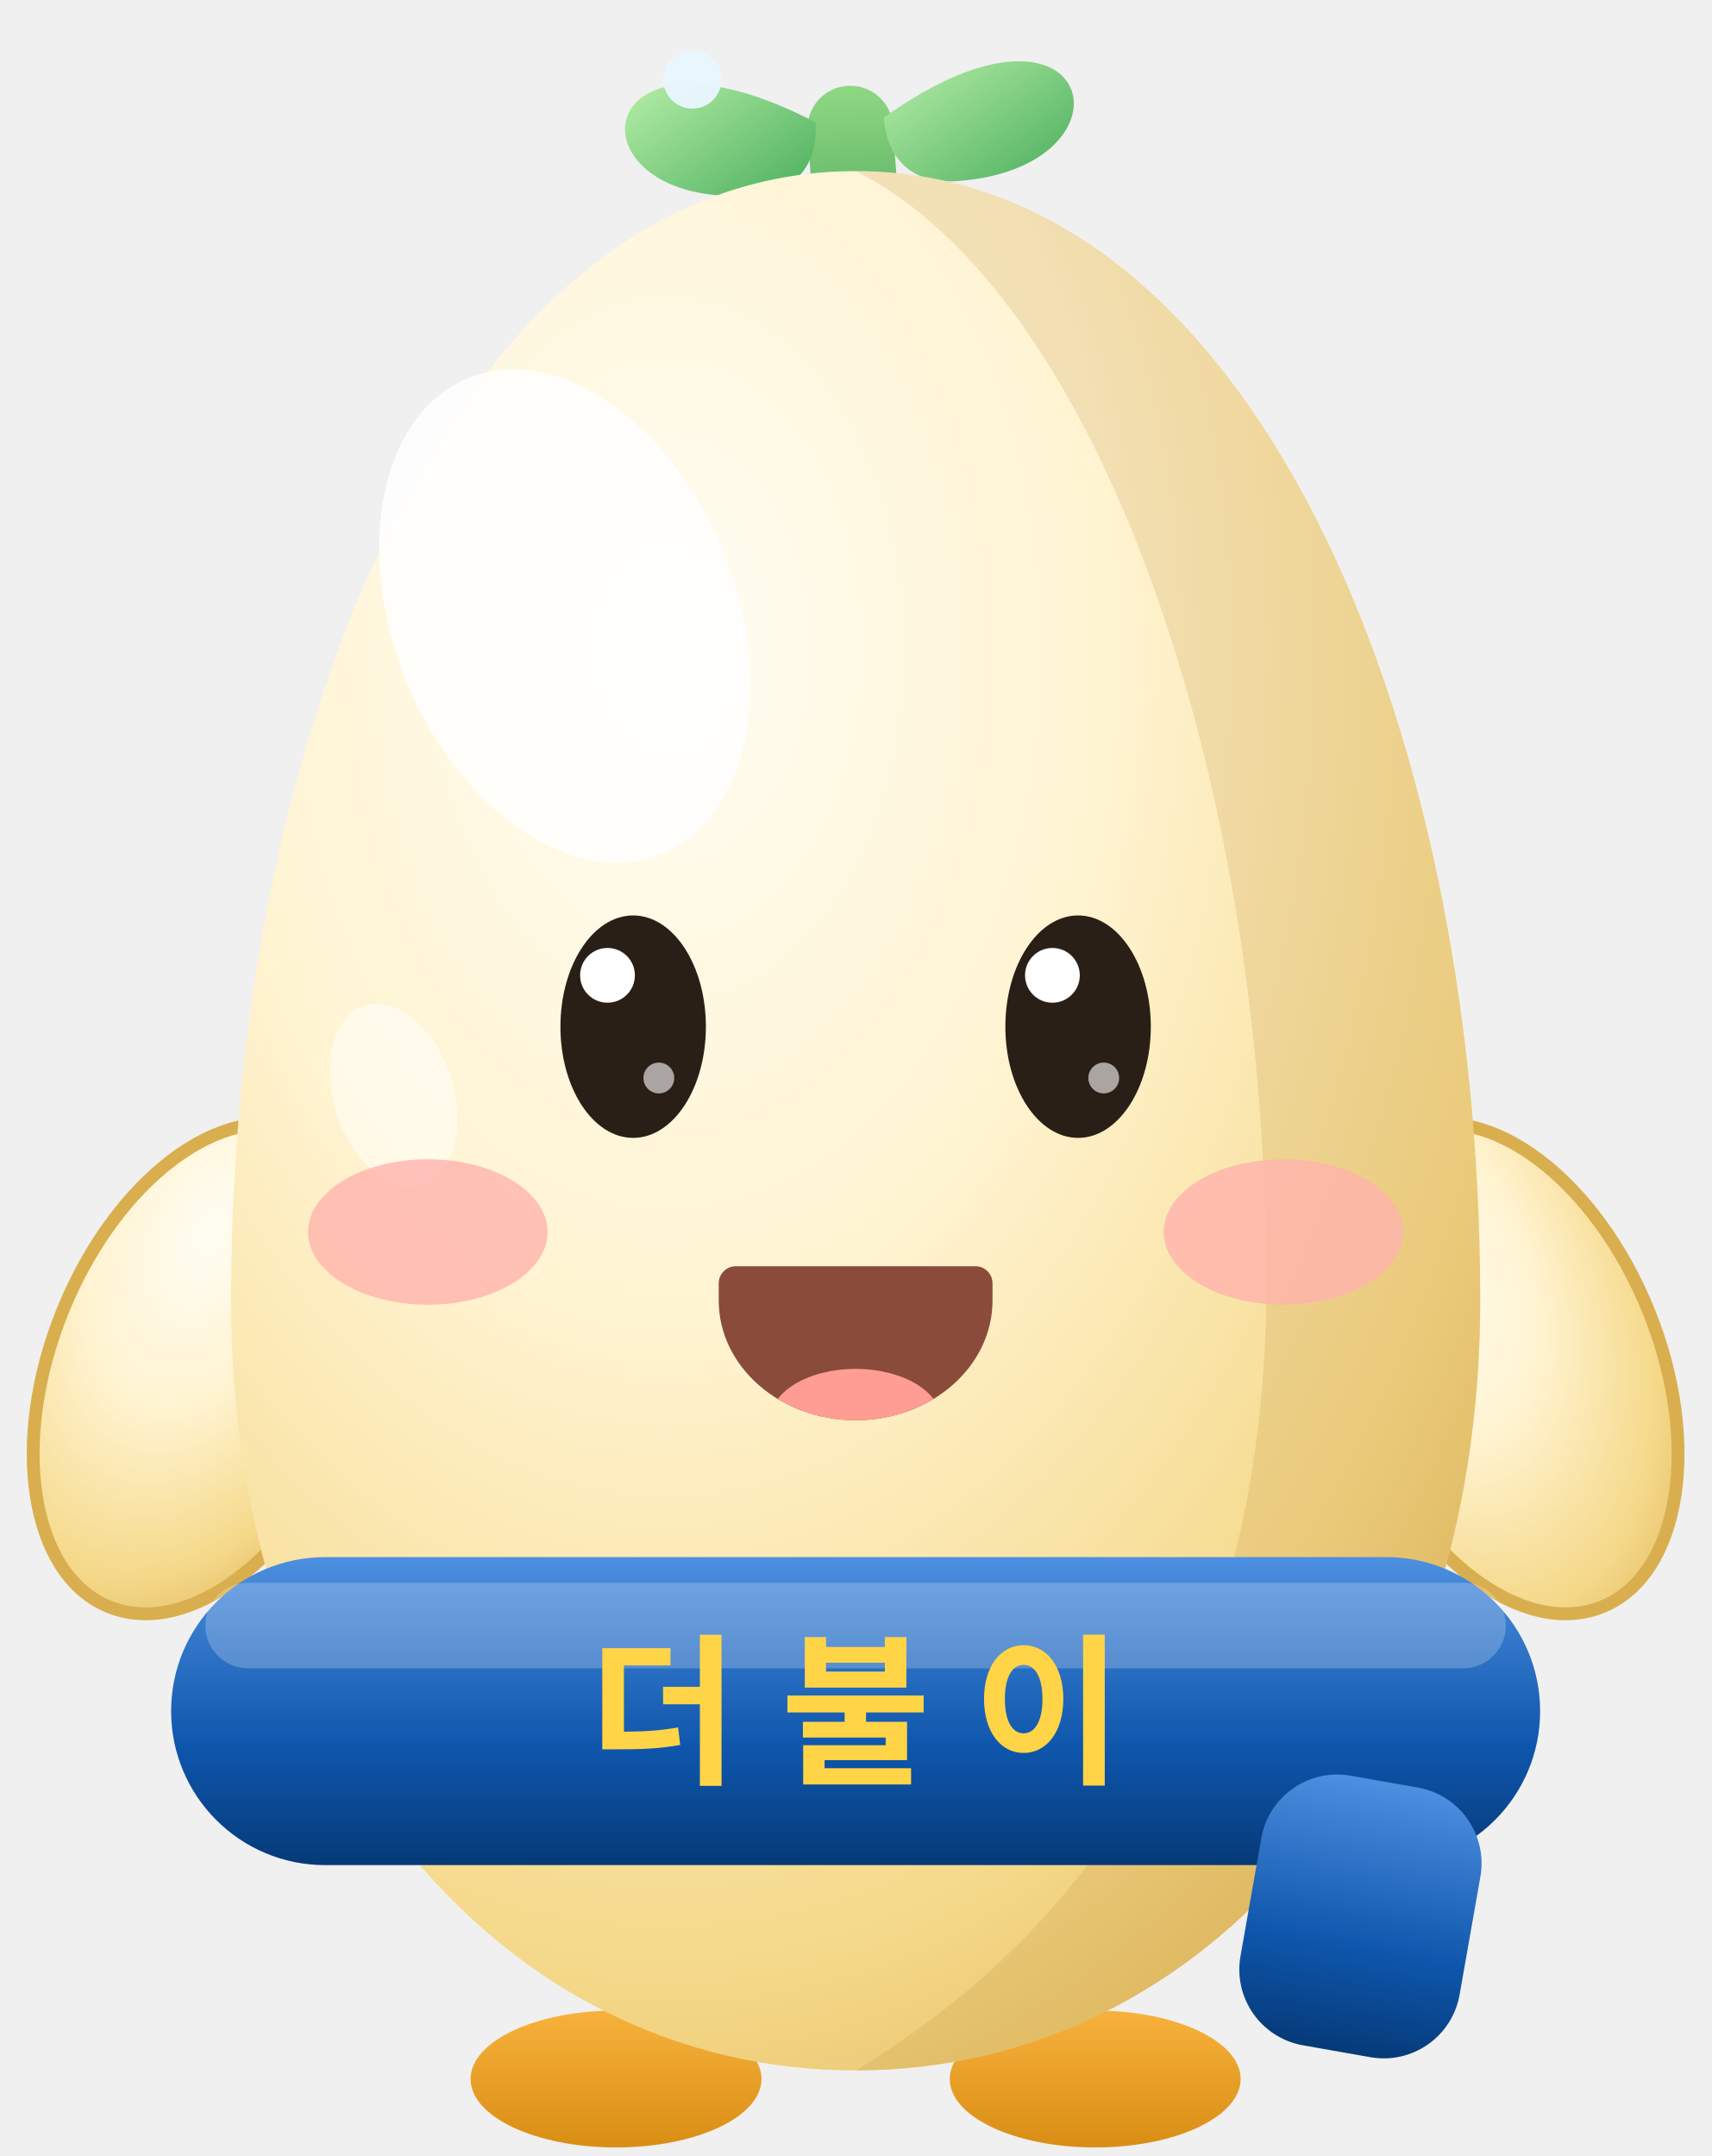
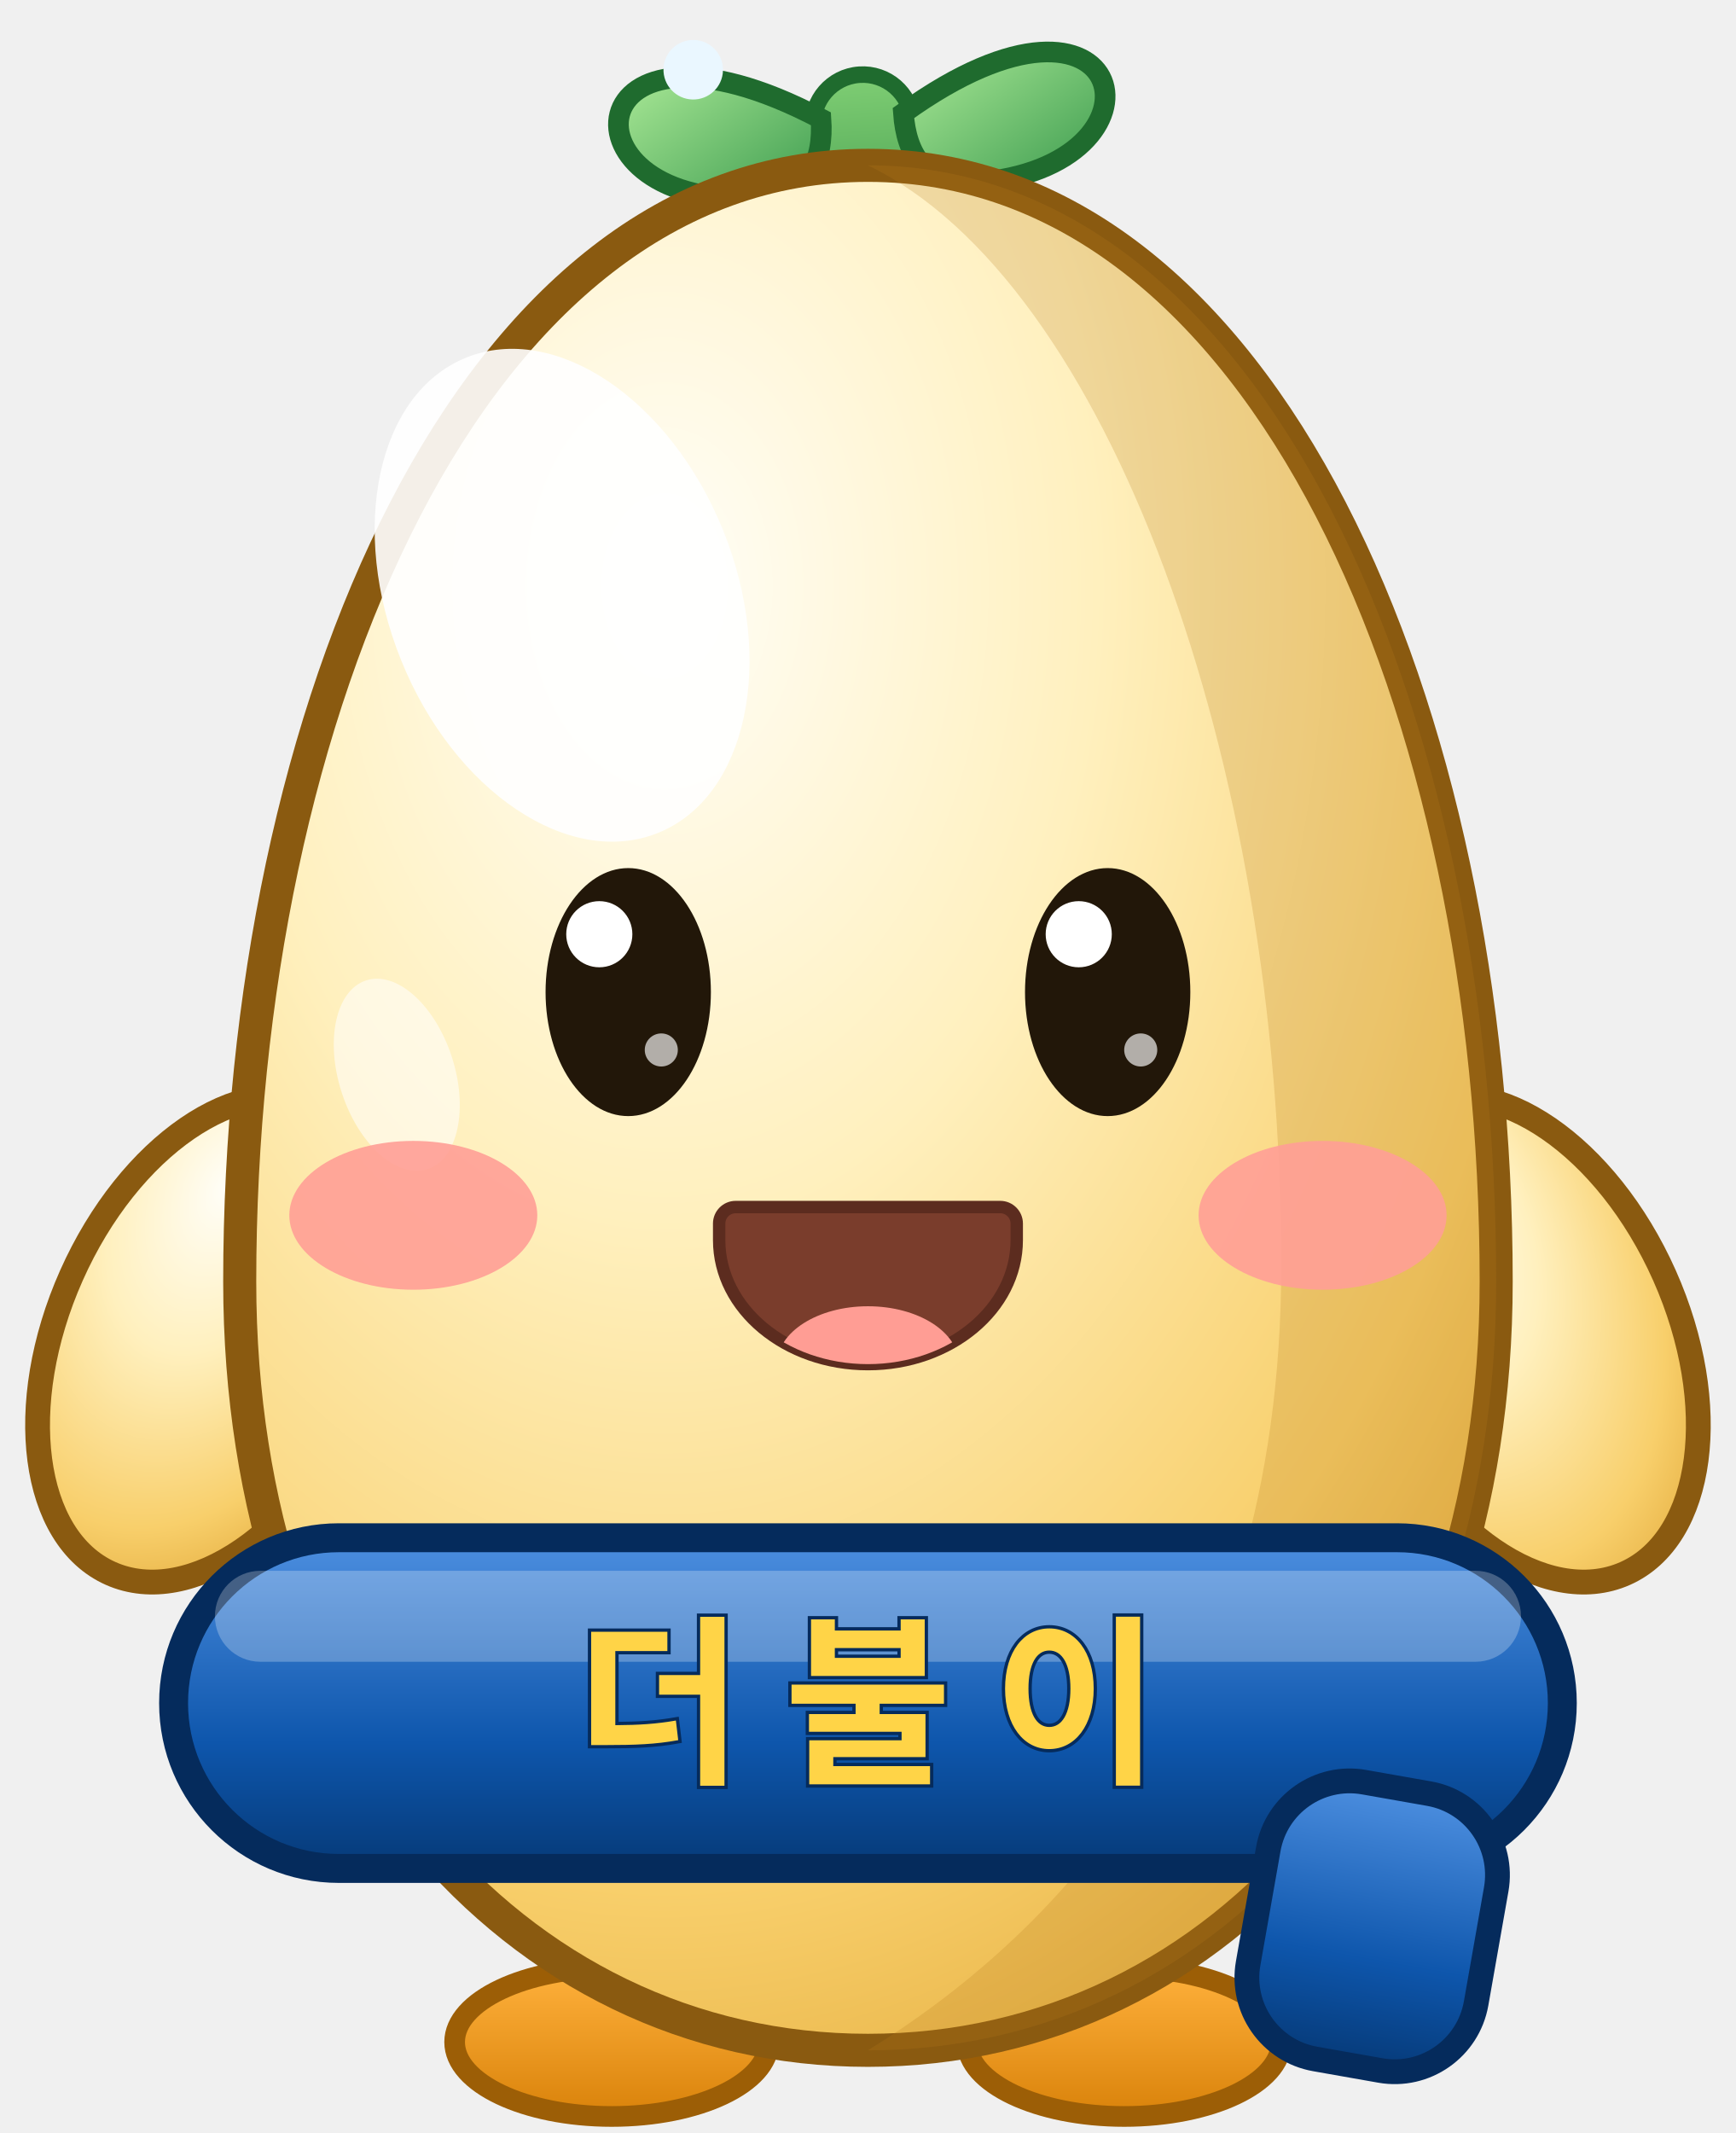
- <svg xmlns="http://www.w3.org/2000/svg" viewBox="0 0 200 252" role="img" aria-label="에그 더불이">
+ <svg xmlns="http://www.w3.org/2000/svg" viewBox="0 0 210 258" role="img" aria-label="에그 더불이">
  <defs>
-     <radialGradient id="shell" cx="0.35" cy="0.25" r="0.95">
-       <stop offset="0" stop-color="#FFFDF4" />
-       <stop offset="0.38" stop-color="#FFF3D0" />
-       <stop offset="0.74" stop-color="#F5D98A" />
-       <stop offset="1" stop-color="#D9AE4E" />
+     <radialGradient id="shell" cx="0.34" cy="0.22" r="1">
+       <stop offset="0" stop-color="#FFFEF8" />
+       <stop offset="0.34" stop-color="#FFF0BE" />
+       <stop offset="0.7" stop-color="#F8CF6B" />
+       <stop offset="1" stop-color="#D99A26" />
    </radialGradient>
    <linearGradient id="scarf" x1="0" y1="0" x2="0" y2="1">
      <stop offset="0" stop-color="#4D8FE0" />
      <stop offset="0.62" stop-color="#0E56AC" />
      <stop offset="1" stop-color="#063A78" />
    </linearGradient>
    <linearGradient id="leaf" x1="0" y1="0" x2="1" y2="1">
-       <stop offset="0" stop-color="#B4EDA6" />
-       <stop offset="1" stop-color="#4CAF5E" />
+       <stop offset="0" stop-color="#A9E896" />
+       <stop offset="1" stop-color="#3D9C4F" />
    </linearGradient>
    <linearGradient id="stem" x1="0" y1="0" x2="0" y2="1">
-       <stop offset="0" stop-color="#8FD884" />
-       <stop offset="1" stop-color="#3E9A4E" />
+       <stop offset="0" stop-color="#7FCE74" />
+       <stop offset="1" stop-color="#2F8A40" />
    </linearGradient>
    <linearGradient id="foot" x1="0" y1="0" x2="0" y2="1">
-       <stop offset="0" stop-color="#F7B23C" />
-       <stop offset="1" stop-color="#D98D14" />
+       <stop offset="0" stop-color="#FFB13C" />
+       <stop offset="1" stop-color="#D9820A" />
    </linearGradient>
    <clipPath id="mouthClip">
-       <path d="M86 148 h28 a2 2 0 0 1 2 2 v2 a16 14 0 0 1 -32 0 v-2 a2 2 0 0 1 2 -2 Z" />
+       <path d="M89 146 h32 a2 2 0 0 1 2 2 v2 a18 15 0 0 1 -36 0 v-2 a2 2 0 0 1 2 -2 Z" />
    </clipPath>
  </defs>
-   <g>
-     <ellipse cx="24" cy="160" rx="18" ry="30" fill="url(#shell)" stroke="#D9AE4E" stroke-width="1.5" transform="rotate(22 24 160)" />
-     <ellipse cx="176" cy="160" rx="18" ry="30" fill="url(#shell)" stroke="#D9AE4E" stroke-width="1.5" transform="rotate(-22 176 160)" />
+   <ellipse cx="26" cy="162" rx="19" ry="31" fill="url(#shell)" stroke="#8A5A10" stroke-width="3" transform="rotate(24 26 162)" />
+   <ellipse cx="184" cy="162" rx="19" ry="31" fill="url(#shell)" stroke="#8A5A10" stroke-width="3" transform="rotate(-24 184 162)" />
+   <ellipse cx="74" cy="247" rx="19" ry="9" fill="url(#foot)" stroke="#9C5E06" stroke-width="2.5" />
+   <ellipse cx="136" cy="247" rx="19" ry="9" fill="url(#foot)" stroke="#9C5E06" stroke-width="2.5" />
+   <g transform="translate(105 24) rotate(-4)">
+     <rect x="-6" y="-15" width="12" height="28" rx="6" fill="url(#stem)" stroke="#1F6B2E" stroke-width="2" />
+     <path d="M-5 -10 C-34 -28 -38 -1 -13 -1 C-7 -1 -5 -5 -5 -10 Z" fill="url(#leaf)" stroke="#1F6B2E" stroke-width="2.5" />
+     <path d="M5 -10 C34 -28 38 -1 13 -1 C7 -1 5 -5 5 -10 Z" fill="url(#leaf)" stroke="#1F6B2E" stroke-width="2.5" />
+     <circle cx="-20" cy="-17" r="3.6" fill="#EAF7FF" />
  </g>
-   <ellipse cx="72" cy="243" rx="17" ry="8" fill="url(#foot)" />
-   <ellipse cx="128" cy="243" rx="17" ry="8" fill="url(#foot)" />
-   <g transform="translate(100 24) rotate(-4)">
-     <rect x="-5" y="-14" width="10" height="26" rx="5" fill="url(#stem)" />
-     <path d="M-4 -10 C-30 -26 -34 -2 -12 -2 C-6 -2 -4 -6 -4 -10 Z" fill="url(#leaf)" />
-     <path d="M4 -10 C30 -26 34 -2 12 -2 C6 -2 4 -6 4 -10 Z" fill="url(#leaf)" />
-     <circle cx="-18" cy="-16" r="3.4" fill="#EAF7FF" opacity="0.95" />
-   </g>
-   <path d="M100 20 C146 20 173 84 173 152 C173 205 141 242 100 242 C59 242 27 205 27 152 C27 84 54 20 100 20 Z" fill="url(#shell)" />
-   <path d="M100 20 C146 20 173 84 173 152 C173 205 141 242 100 242 C120 230 148 204 148 150 C148 90 128 34 100 20 Z" fill="#B8862B" opacity="0.18" />
-   <ellipse cx="66" cy="72" rx="20" ry="30" fill="#FFFFFF" opacity="0.85" transform="rotate(-22 66 72)" />
-   <ellipse cx="46" cy="128" rx="7" ry="11" fill="#FFFFFF" opacity="0.5" transform="rotate(-18 46 128)" />
-   <g>
-     <ellipse cx="74" cy="120" rx="8.5" ry="13" fill="#2A1F16" />
-     <circle cx="71" cy="114" r="3.2" fill="#FFF" />
-     <circle cx="77" cy="126" r="1.8" fill="#FFF" opacity="0.6" />
-     <ellipse cx="126" cy="120" rx="8.5" ry="13" fill="#2A1F16" />
-     <circle cx="123" cy="114" r="3.2" fill="#FFF" />
-     <circle cx="129" cy="126" r="1.8" fill="#FFF" opacity="0.6" />
-   </g>
-   <ellipse cx="50" cy="144" rx="14" ry="8.5" fill="#FFB3AD" opacity="0.8" />
-   <ellipse cx="150" cy="144" rx="14" ry="8.5" fill="#FFB3AD" opacity="0.8" />
-   <path d="M86 148 h28 a2 2 0 0 1 2 2 v2 a16 14 0 0 1 -32 0 v-2 a2 2 0 0 1 2 -2 Z" fill="#8A4B3A" />
-   <ellipse cx="100" cy="166" rx="10" ry="6" fill="#FF9D94" clip-path="url(#mouthClip)" />
-   <g>
-     <rect x="20" y="182" width="160" height="36" rx="18" fill="url(#scarf)" />
-     <rect x="24" y="185" width="152" height="10" rx="5" fill="#FFFFFF" opacity="0.22" />
-     <rect x="146" y="208" width="26" height="32" rx="9" fill="url(#scarf)" transform="rotate(10 159 224)" />
-     <text x="100" y="207" text-anchor="middle" font-family="Pretendard,'Apple SD Gothic Neo','Noto Sans KR',sans-serif" font-size="19" font-weight="900" fill="#FFD447" letter-spacing="5">더불이</text>
-   </g>
+   <path d="M105 20 C153 20 181 86 181 155 C181 210 148 248 105 248 C62 248 29 210 29 155 C29 86 57 20 105 20 Z" fill="url(#shell)" stroke="#8A5A10" stroke-width="4" />
+   <path d="M105 20 C153 20 181 86 181 155 C181 210 148 248 105 248 C126 235 155 208 155 153 C155 92 134 34 105 20 Z" fill="#B8791C" opacity="0.22" />
+   <ellipse cx="68" cy="72" rx="21" ry="31" fill="#FFFFFF" opacity="0.9" transform="rotate(-22 68 72)" />
+   <ellipse cx="48" cy="130" rx="7" ry="12" fill="#FFFFFF" opacity="0.55" transform="rotate(-18 48 130)" />
+   <ellipse cx="76" cy="120" rx="10" ry="15" fill="#221709" />
+   <circle cx="72.5" cy="113" r="4" fill="#FFF" />
+   <circle cx="80" cy="127" r="2" fill="#FFF" opacity="0.65" />
+   <ellipse cx="134" cy="120" rx="10" ry="15" fill="#221709" />
+   <circle cx="130.5" cy="113" r="4" fill="#FFF" />
+   <circle cx="138" cy="127" r="2" fill="#FFF" opacity="0.65" />
+   <ellipse cx="50" cy="147" rx="15" ry="9" fill="#FF9E96" opacity="0.9" />
+   <ellipse cx="160" cy="147" rx="15" ry="9" fill="#FF9E96" opacity="0.9" />
+   <path d="M89 146 h32 a2 2 0 0 1 2 2 v2 a18 15 0 0 1 -36 0 v-2 a2 2 0 0 1 2 -2 Z" fill="#7A3D2C" stroke="#5c2c1f" stroke-width="1.5" />
+   <ellipse cx="105" cy="165" rx="11" ry="7" fill="#FF9D94" clip-path="url(#mouthClip)" />
+   <rect x="21" y="186" width="168" height="40" rx="20" fill="url(#scarf)" stroke="#052B5C" stroke-width="3.5" />
+   <rect x="26" y="190" width="158" height="11" rx="5.5" fill="#FFFFFF" opacity="0.25" />
+   <rect x="152" y="216" width="28" height="34" rx="10" fill="url(#scarf)" stroke="#052B5C" stroke-width="3" transform="rotate(10 166 233)" />
+   <text x="105" y="214" text-anchor="middle" font-family="Pretendard,'Apple SD Gothic Neo','Noto Sans KR',sans-serif" font-size="22" font-weight="900" fill="#FFD447" letter-spacing="5" stroke="#052B5C" stroke-width="0.8" paint-order="stroke">더불이</text>
</svg>
